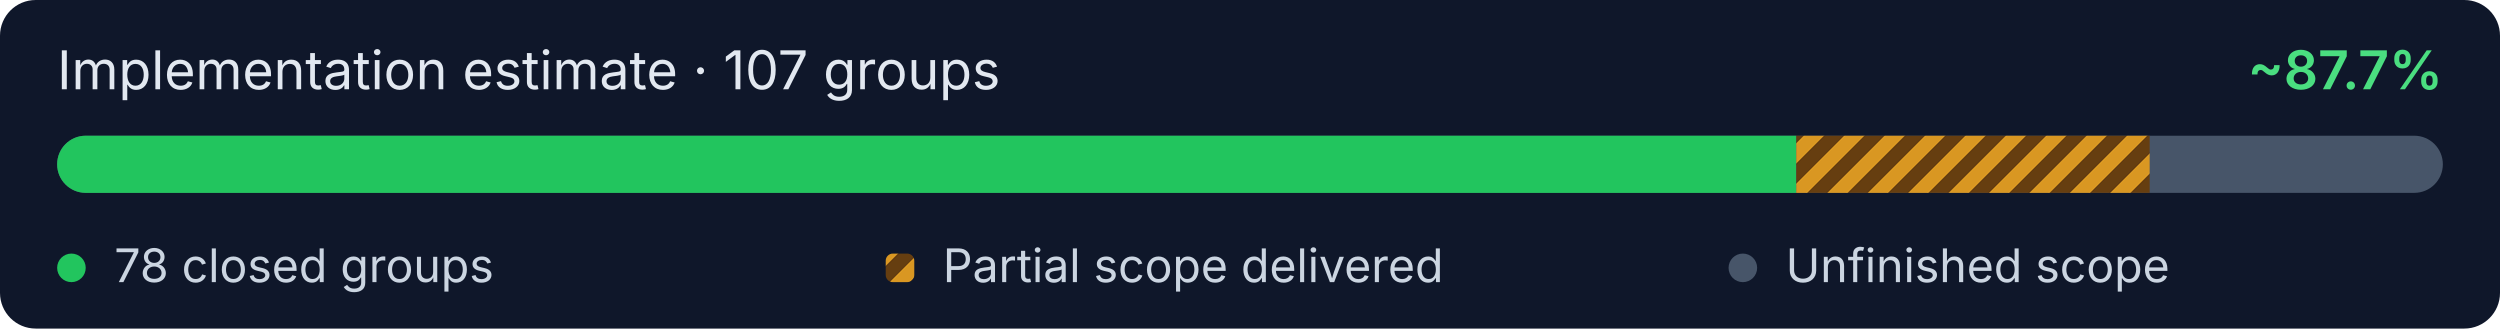
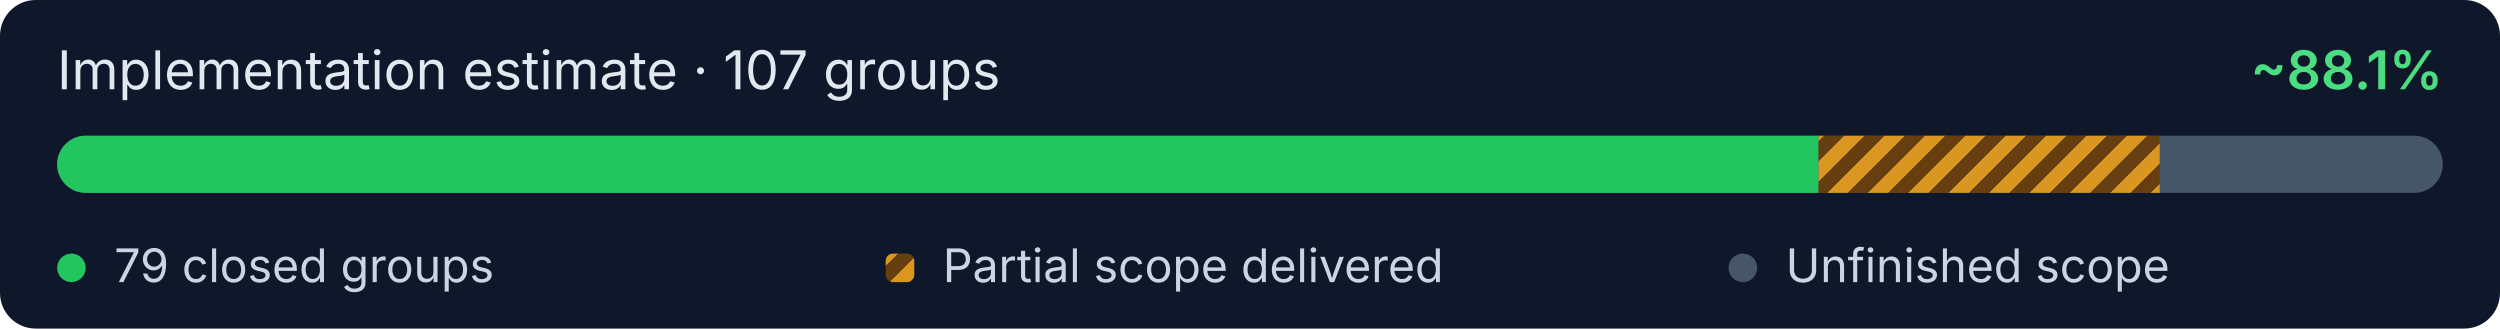
<svg xmlns="http://www.w3.org/2000/svg" width="700" height="92" viewBox="0 0 700 92" role="img" aria-labelledby="title description">
  <defs>
    <clipPath id="track">
      <rect x="16" y="38" width="668" height="16" rx="8" />
    </clipPath>
    <pattern id="partial" width="8" height="8" patternUnits="userSpaceOnUse" patternTransform="rotate(45)">
      <rect width="8" height="8" fill="#663e10" />
      <rect width="4" height="8" fill="#d99722" />
    </pattern>
  </defs>
  <rect width="700" height="92" rx="10" fill="#0f172a" />
  <g font-family="system-ui, -apple-system, BlinkMacSystemFont, 'Segoe UI', sans-serif">
    <text x="16" y="25" font-size="15" fill="#e2e8f0">Implementation estimate · 107 groups</text>
-     <text x="684" y="25" text-anchor="end" font-size="15" font-weight="600" fill="#4ade80">~87.7%</text>
+     <text x="684" y="25" text-anchor="end" font-size="15" font-weight="600" fill="#4ade80">~88.1%</text>
    <g clip-path="url(#track)">
      <rect x="16" y="38" width="668" height="16" fill="#475569" />
-       <rect id="closed-segment" x="16" y="38" width="486.953" height="16" fill="#22c55e" />
-       <rect id="partial-segment" x="502.953" y="38" width="98.951" height="16" fill="url(#partial)" />
+       <rect id="closed-segment" x="16" y="38" width="493.196" height="16" fill="#22c55e" />
+       <rect id="partial-segment" x="509.196" y="38" width="95.518" height="16" fill="url(#partial)" />
    </g>
    <circle cx="20" cy="75" r="4" fill="#22c55e" />
-     <text x="32" y="79" font-size="13" fill="#cbd5e1">78 closed groups</text>
+     <text x="32" y="79" font-size="13" fill="#cbd5e1">79 closed groups</text>
    <rect x="248" y="71" width="8" height="8" rx="2" fill="url(#partial)" />
    <text x="264" y="79" font-size="13" fill="#cbd5e1">Partial scope delivered</text>
    <circle cx="488" cy="75" r="4" fill="#475569" />
    <text x="500" y="79" font-size="13" fill="#cbd5e1">Unfinished scope</text>
  </g>
</svg>
